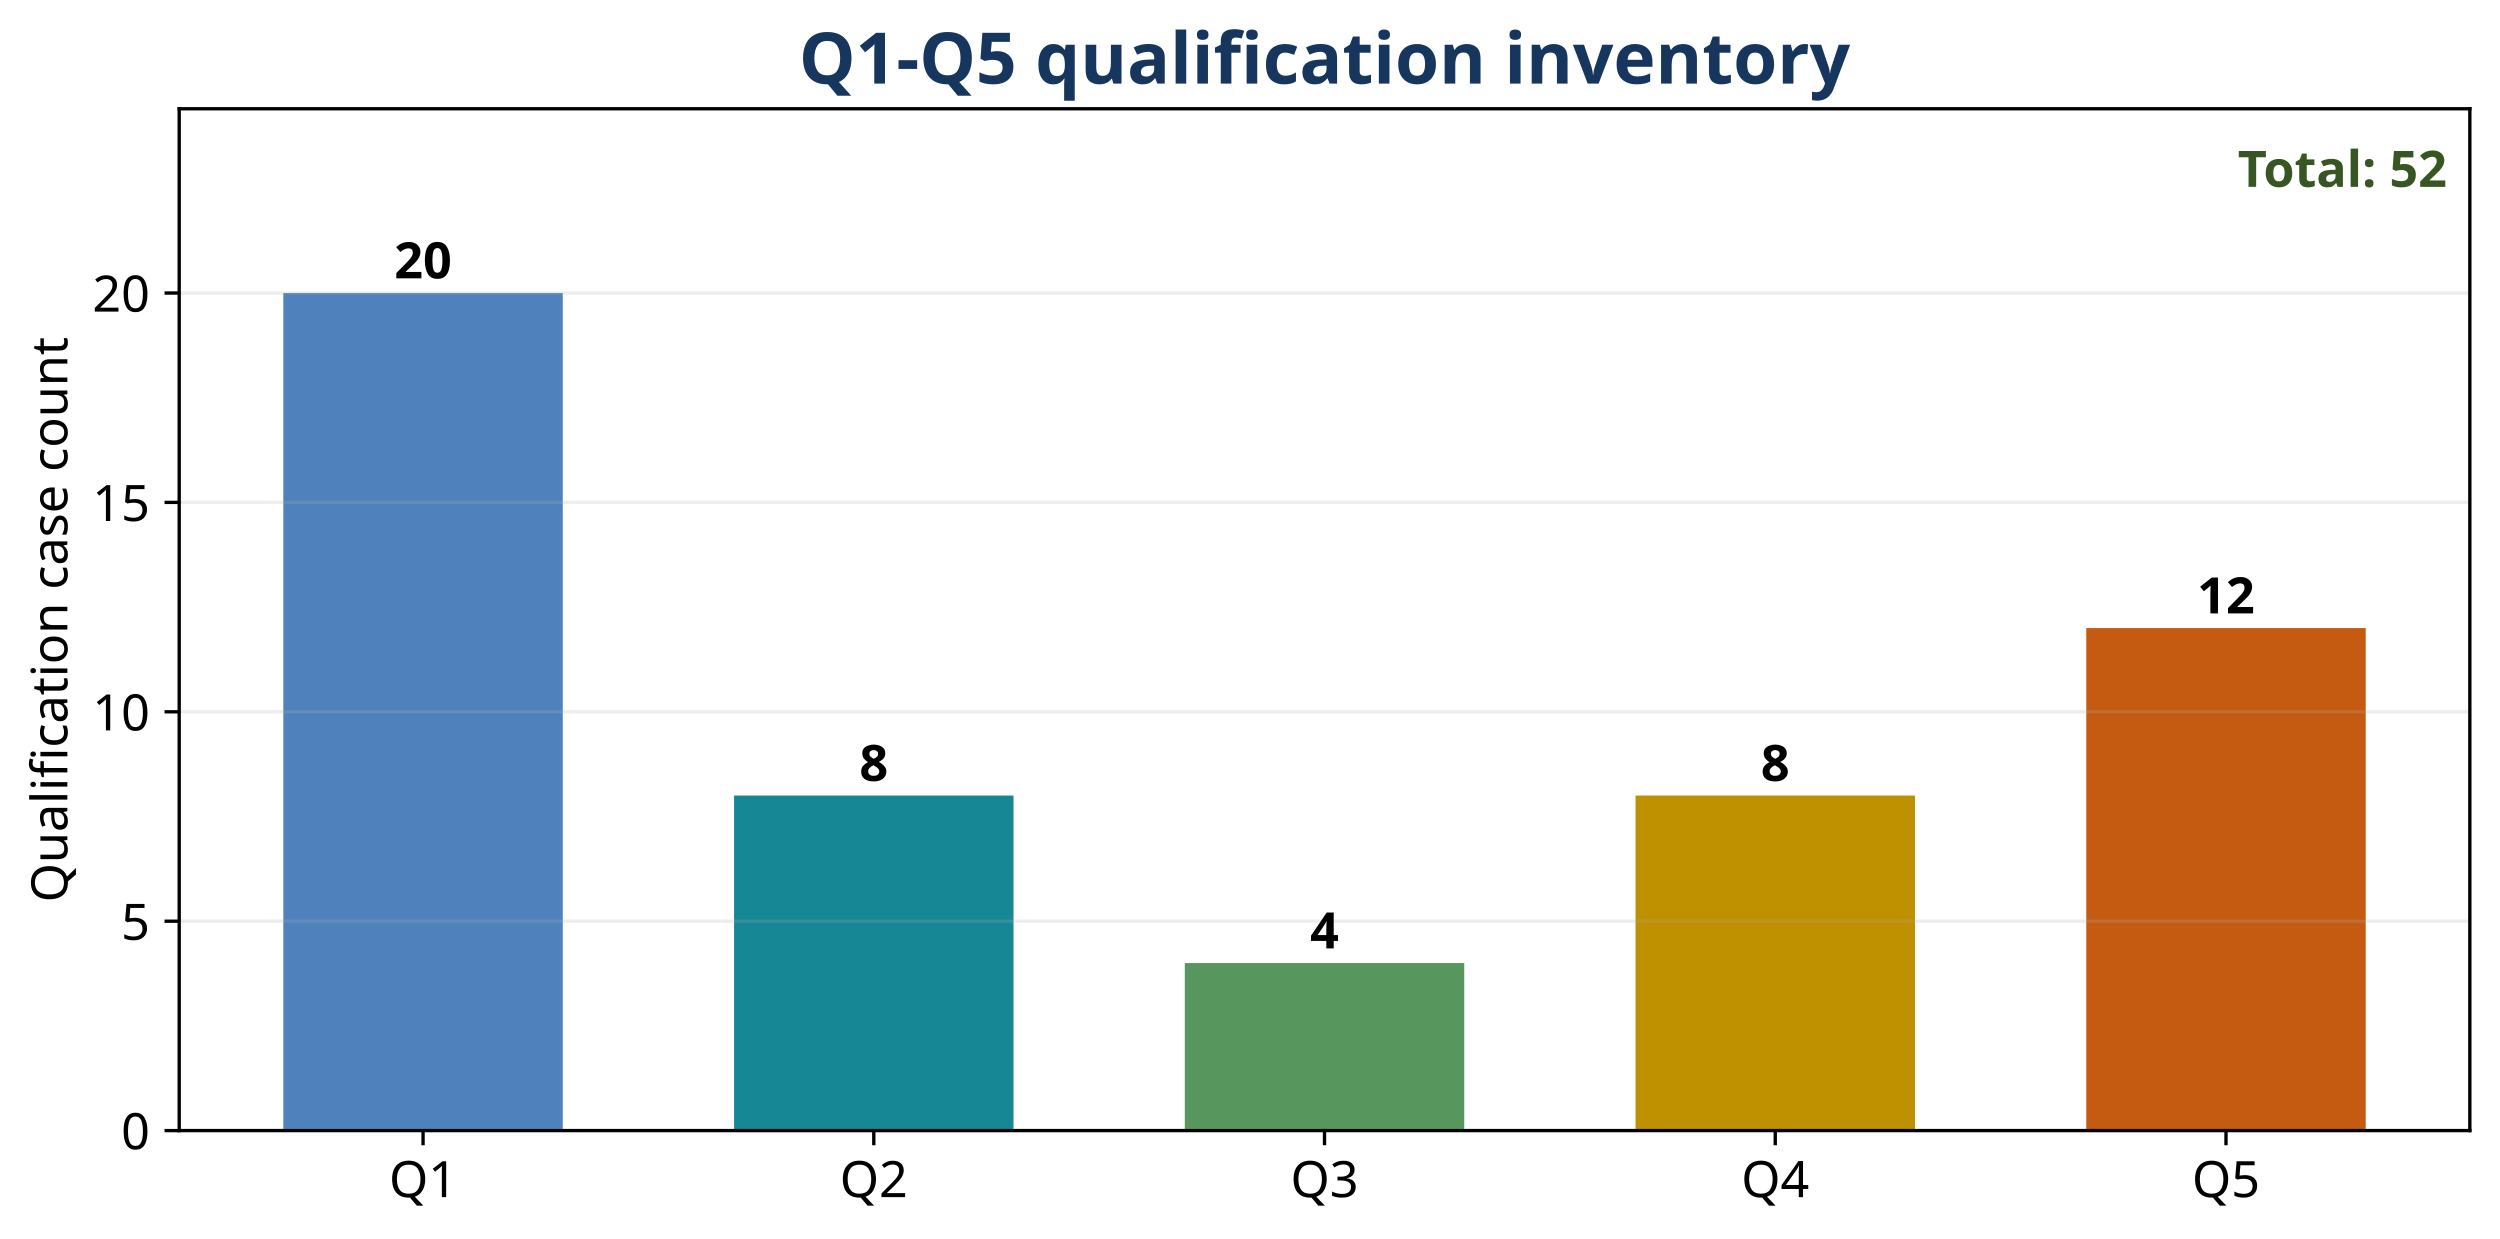
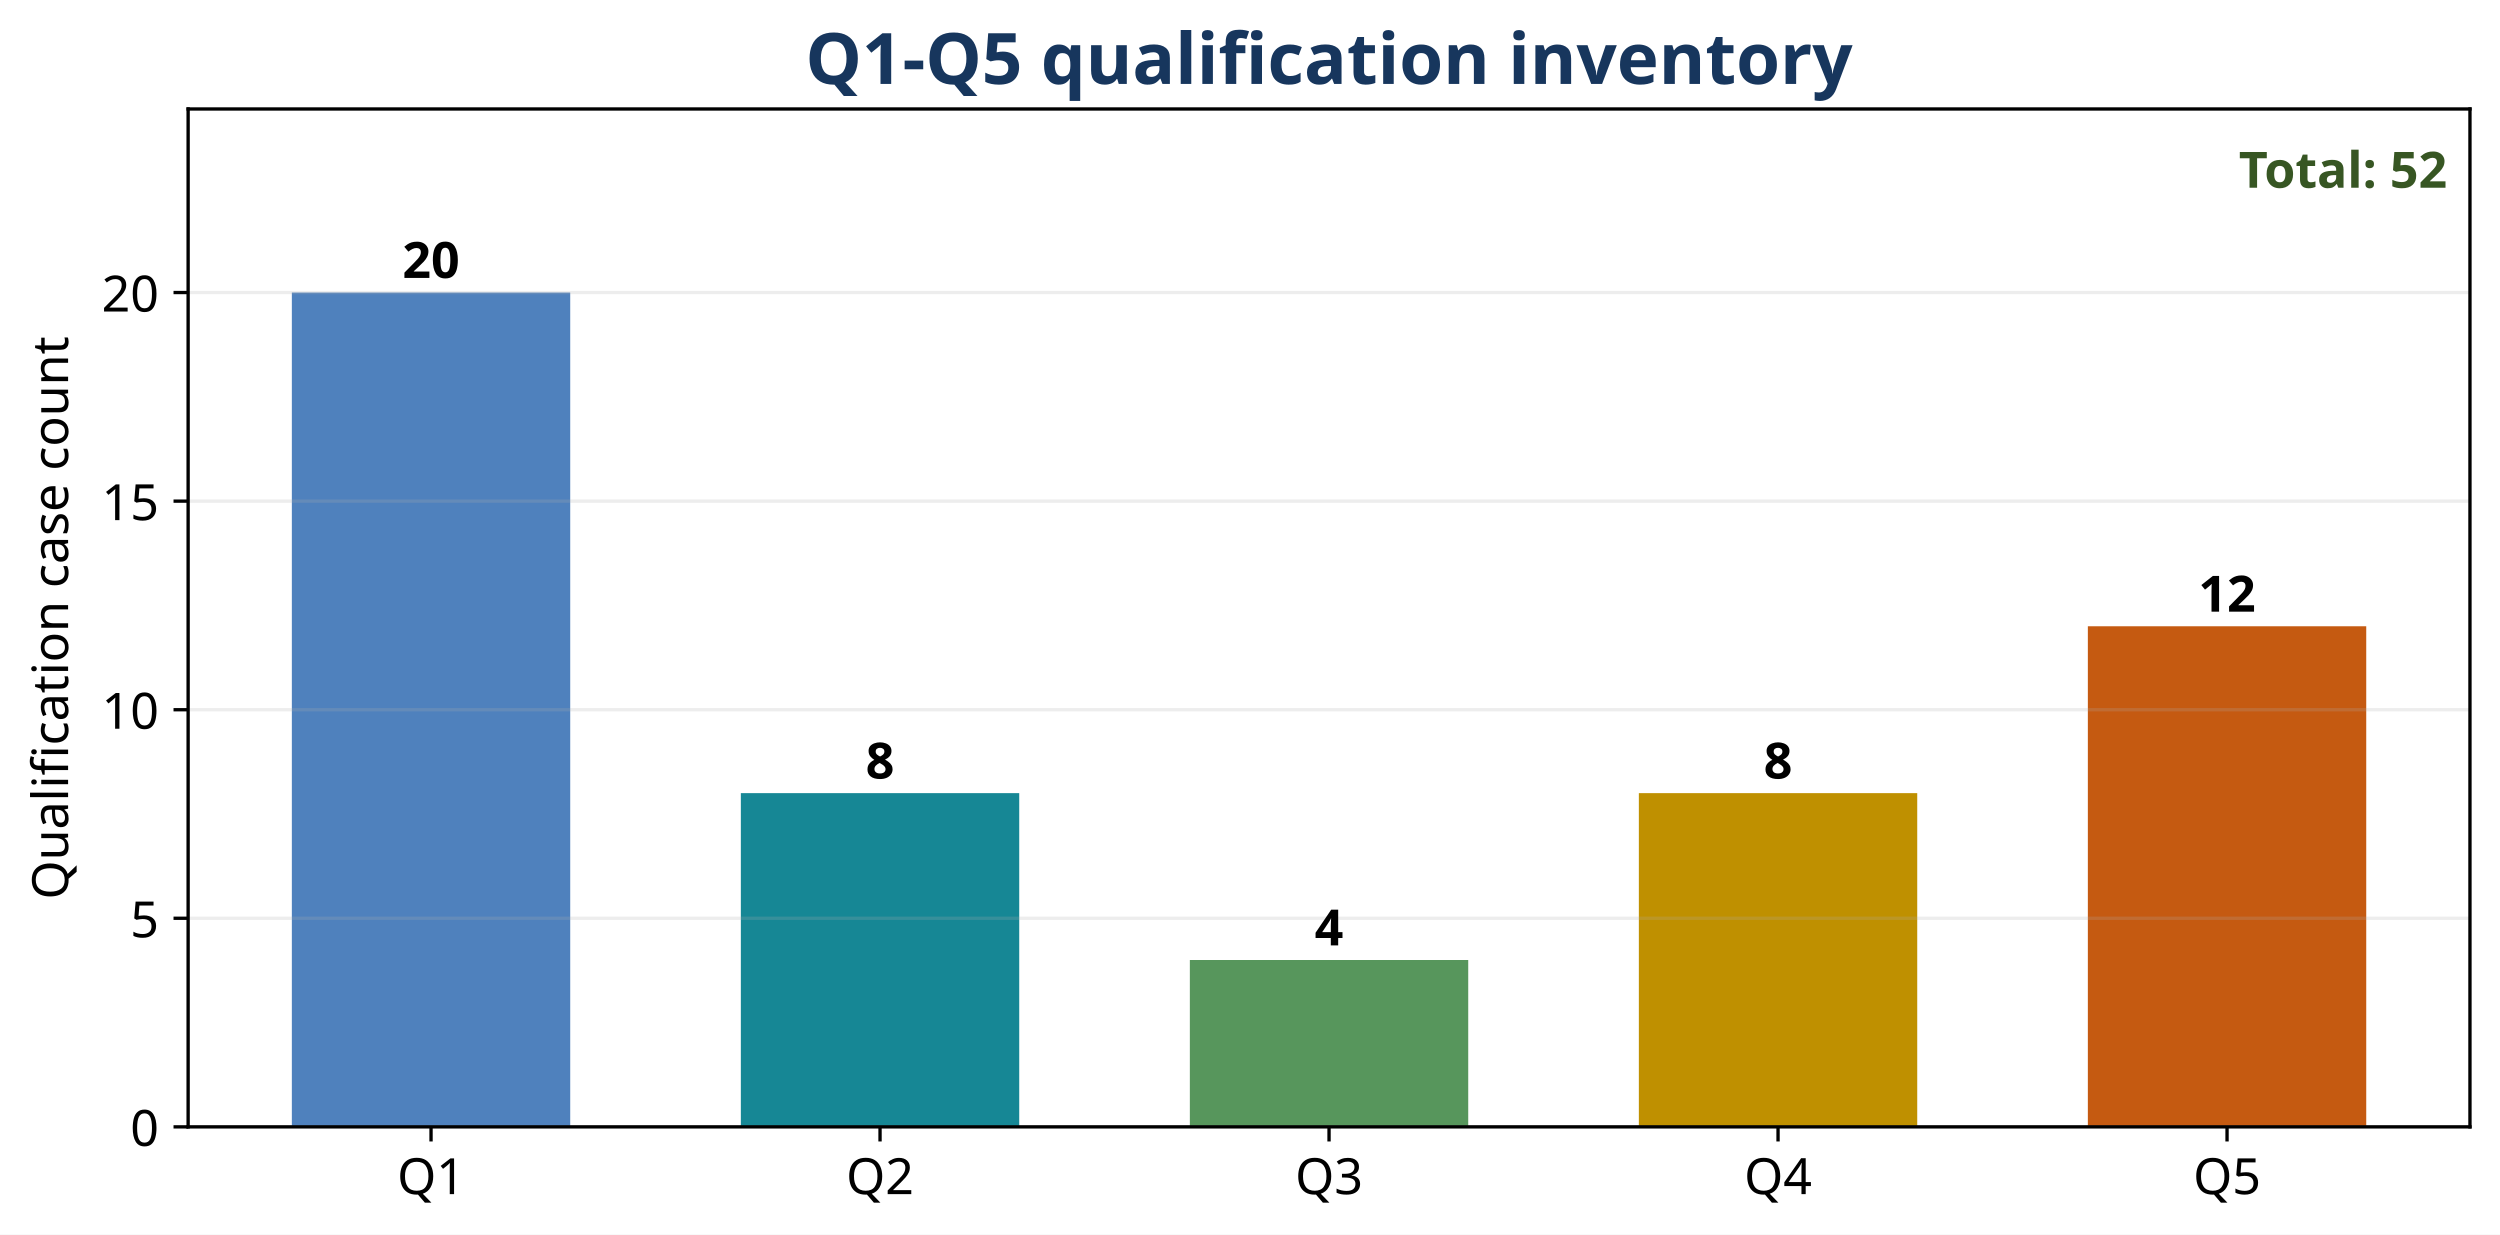
- <svg xmlns="http://www.w3.org/2000/svg" xmlns:xlink="http://www.w3.org/1999/xlink" width="596.821pt" height="295.746pt" viewBox="0 0 596.821 295.746" version="1.1">
+ <svg xmlns="http://www.w3.org/2000/svg" xmlns:xlink="http://www.w3.org/1999/xlink" width="599.124pt" height="295.867pt" viewBox="0 0 599.124 295.867" version="1.1">
  <defs>
    <style type="text/css">*{stroke-linejoin: round; stroke-linecap: butt}</style>
  </defs>
  <g id="figure_1">
    <g id="patch_1">
-       <path d="M 0 295.746 L 596.821 295.746 L 596.821 0 L 0 0 z " style="fill: #ffffff" />
+       <path d="M 0 295.867 L 599.124 295.867 L 599.124 0 L 0 0 z " style="fill: #ffffff" />
    </g>
    <g id="axes_1">
      <g id="patch_2">
-         <path d="M 42.781 269.902 L 589.621 269.902 L 589.621 25.966 L 42.781 25.966 z " style="fill: #ffffff" />
+         <path d="M 45.084 270.053 L 591.924 270.053 L 591.924 26.117 L 45.084 26.117 z " style="fill: #ffffff" />
      </g>
      <g id="patch_3">
-         <path d="M 67.638 269.902 L 134.352 269.902 L 134.352 69.954 L 67.638 69.954 z " clip-path="url(#p7fa89b58eb)" style="fill: #4f81bd" />
+         <path d="M 69.94 270.053 L 136.654 270.053 L 136.654 70.106 L 69.94 70.106 z " clip-path="url(#pe9a5095ea8)" style="fill: #4f81bd" />
      </g>
      <g id="patch_4">
-         <path d="M 175.241 269.902 L 241.955 269.902 L 241.955 189.923 L 175.241 189.923 z " clip-path="url(#p7fa89b58eb)" style="fill: #168795" />
+         <path d="M 177.543 270.053 L 244.257 270.053 L 244.257 190.074 L 177.543 190.074 z " clip-path="url(#pe9a5095ea8)" style="fill: #168795" />
      </g>
      <g id="patch_5">
-         <path d="M 282.844 269.902 L 349.558 269.902 L 349.558 229.912 L 282.844 229.912 z " clip-path="url(#p7fa89b58eb)" style="fill: #57965c" />
+         <path d="M 285.147 270.053 L 351.861 270.053 L 351.861 230.064 L 285.147 230.064 z " clip-path="url(#pe9a5095ea8)" style="fill: #57965c" />
      </g>
      <g id="patch_6">
-         <path d="M 390.448 269.902 L 457.162 269.902 L 457.162 189.923 L 390.448 189.923 z " clip-path="url(#p7fa89b58eb)" style="fill: #bf9000" />
+         <path d="M 392.75 270.053 L 459.464 270.053 L 459.464 190.074 L 392.75 190.074 z " clip-path="url(#pe9a5095ea8)" style="fill: #bf9000" />
      </g>
      <g id="patch_7">
-         <path d="M 498.051 269.902 L 564.765 269.902 L 564.765 149.933 L 498.051 149.933 z " clip-path="url(#p7fa89b58eb)" style="fill: #c55a11" />
+         <path d="M 500.353 270.053 L 567.067 270.053 L 567.067 150.085 L 500.353 150.085 z " clip-path="url(#pe9a5095ea8)" style="fill: #c55a11" />
      </g>
      <g id="matplotlib.axis_1">
        <g id="xtick_1">
          <g id="line2d_1">
            <defs>
              <path id="m8af672e390" d="M 0 0 L 0 3.5 " style="stroke: #000000; stroke-width: 0.8" />
            </defs>
            <g>
-               <use xlink:href="#m8af672e390" x="100.995" y="269.902" style="stroke: #000000; stroke-width: 0.8" />
+               <use xlink:href="#m8af672e390" x="103.297" y="270.053" style="stroke: #000000; stroke-width: 0.8" />
            </g>
          </g>
          <g id="text_1">
-             <text style="font: 12px 'Microsoft YaHei'; text-anchor: middle" x="100.995" y="285.786" transform="rotate(-0 100.9946 285.7857)">Q1</text>
+             <text style="font: 12px 'Microsoft YaHei'; text-anchor: middle" x="103.297" y="286.171" transform="rotate(-0 103.2971 286.1715)">Q1</text>
          </g>
        </g>
        <g id="xtick_2">
          <g id="line2d_2">
            <g>
-               <use xlink:href="#m8af672e390" x="208.598" y="269.902" style="stroke: #000000; stroke-width: 0.8" />
+               <use xlink:href="#m8af672e390" x="210.9" y="270.053" style="stroke: #000000; stroke-width: 0.8" />
            </g>
          </g>
          <g id="text_2">
-             <text style="font: 12px 'Microsoft YaHei'; text-anchor: middle" x="208.598" y="285.786" transform="rotate(-0 208.5979 285.7857)">Q2</text>
+             <text style="font: 12px 'Microsoft YaHei'; text-anchor: middle" x="210.9" y="286.171" transform="rotate(-0 210.9004 286.1715)">Q2</text>
          </g>
        </g>
        <g id="xtick_3">
          <g id="line2d_3">
            <g>
-               <use xlink:href="#m8af672e390" x="316.201" y="269.902" style="stroke: #000000; stroke-width: 0.8" />
+               <use xlink:href="#m8af672e390" x="318.504" y="270.053" style="stroke: #000000; stroke-width: 0.8" />
            </g>
          </g>
          <g id="text_3">
-             <text style="font: 12px 'Microsoft YaHei'; text-anchor: middle" x="316.201" y="285.786" transform="rotate(-0 316.2013 285.7857)">Q3</text>
+             <text style="font: 12px 'Microsoft YaHei'; text-anchor: middle" x="318.504" y="286.171" transform="rotate(-0 318.5038 286.1715)">Q3</text>
          </g>
        </g>
        <g id="xtick_4">
          <g id="line2d_4">
            <g>
-               <use xlink:href="#m8af672e390" x="423.805" y="269.902" style="stroke: #000000; stroke-width: 0.8" />
+               <use xlink:href="#m8af672e390" x="426.107" y="270.053" style="stroke: #000000; stroke-width: 0.8" />
            </g>
          </g>
          <g id="text_4">
-             <text style="font: 12px 'Microsoft YaHei'; text-anchor: middle" x="423.805" y="285.786" transform="rotate(-0 423.8046 285.7857)">Q4</text>
+             <text style="font: 12px 'Microsoft YaHei'; text-anchor: middle" x="426.107" y="286.171" transform="rotate(-0 426.1071 286.1715)">Q4</text>
          </g>
        </g>
        <g id="xtick_5">
          <g id="line2d_5">
            <g>
-               <use xlink:href="#m8af672e390" x="531.408" y="269.902" style="stroke: #000000; stroke-width: 0.8" />
+               <use xlink:href="#m8af672e390" x="533.71" y="270.053" style="stroke: #000000; stroke-width: 0.8" />
            </g>
          </g>
          <g id="text_5">
-             <text style="font: 12px 'Microsoft YaHei'; text-anchor: middle" x="531.408" y="285.786" transform="rotate(-0 531.4079 285.7857)">Q5</text>
+             <text style="font: 12px 'Microsoft YaHei'; text-anchor: middle" x="533.71" y="286.171" transform="rotate(-0 533.7104 286.1715)">Q5</text>
          </g>
        </g>
      </g>
      <g id="matplotlib.axis_2">
        <g id="ytick_1">
          <g id="line2d_6">
-             <path d="M 42.781 269.902 L 589.621 269.902 " clip-path="url(#p7fa89b58eb)" style="fill: none; stroke: #b0b0b0; stroke-opacity: 0.22; stroke-width: 0.8; stroke-linecap: square" />
+             <path d="M 45.084 270.053 L 591.924 270.053 " clip-path="url(#pe9a5095ea8)" style="fill: none; stroke: #b0b0b0; stroke-opacity: 0.22; stroke-width: 0.8; stroke-linecap: square" />
          </g>
          <g id="line2d_7">
            <defs>
              <path id="mcc2cfc7c0e" d="M 0 0 L -3.5 0 " style="stroke: #000000; stroke-width: 0.8" />
            </defs>
            <g>
-               <use xlink:href="#mcc2cfc7c0e" x="42.781" y="269.902" style="stroke: #000000; stroke-width: 0.8" />
+               <use xlink:href="#mcc2cfc7c0e" x="45.084" y="270.053" style="stroke: #000000; stroke-width: 0.8" />
            </g>
          </g>
          <g id="text_6">
-             <text style="font: 12px 'Microsoft YaHei'; text-anchor: end" x="35.781" y="274.344" transform="rotate(-0 35.78125 274.3438)">0</text>
+             <text style="font: 12px 'Microsoft YaHei'; text-anchor: end" x="38.084" y="274.612" transform="rotate(-0 38.08375 274.6124)">0</text>
          </g>
        </g>
        <g id="ytick_2">
          <g id="line2d_8">
-             <path d="M 42.781 219.915 L 589.621 219.915 " clip-path="url(#p7fa89b58eb)" style="fill: none; stroke: #b0b0b0; stroke-opacity: 0.22; stroke-width: 0.8; stroke-linecap: square" />
+             <path d="M 45.084 220.066 L 591.924 220.066 " clip-path="url(#pe9a5095ea8)" style="fill: none; stroke: #b0b0b0; stroke-opacity: 0.22; stroke-width: 0.8; stroke-linecap: square" />
          </g>
          <g id="line2d_9">
            <g>
-               <use xlink:href="#mcc2cfc7c0e" x="42.781" y="219.915" style="stroke: #000000; stroke-width: 0.8" />
+               <use xlink:href="#mcc2cfc7c0e" x="45.084" y="220.066" style="stroke: #000000; stroke-width: 0.8" />
            </g>
          </g>
          <g id="text_7">
-             <text style="font: 12px 'Microsoft YaHei'; text-anchor: end" x="35.781" y="224.357" transform="rotate(-0 35.78125 224.3569)">5</text>
+             <text style="font: 12px 'Microsoft YaHei'; text-anchor: end" x="38.084" y="224.626" transform="rotate(-0 38.08375 224.6255)">5</text>
          </g>
        </g>
        <g id="ytick_3">
          <g id="line2d_10">
-             <path d="M 42.781 169.928 L 589.621 169.928 " clip-path="url(#p7fa89b58eb)" style="fill: none; stroke: #b0b0b0; stroke-opacity: 0.22; stroke-width: 0.8; stroke-linecap: square" />
+             <path d="M 45.084 170.08 L 591.924 170.08 " clip-path="url(#pe9a5095ea8)" style="fill: none; stroke: #b0b0b0; stroke-opacity: 0.22; stroke-width: 0.8; stroke-linecap: square" />
          </g>
          <g id="line2d_11">
            <g>
-               <use xlink:href="#mcc2cfc7c0e" x="42.781" y="169.928" style="stroke: #000000; stroke-width: 0.8" />
+               <use xlink:href="#mcc2cfc7c0e" x="45.084" y="170.08" style="stroke: #000000; stroke-width: 0.8" />
            </g>
          </g>
          <g id="text_8">
-             <text style="font: 12px 'Microsoft YaHei'; text-anchor: end" x="35.781" y="174.37" transform="rotate(-0 35.78125 174.37)">10</text>
+             <text style="font: 12px 'Microsoft YaHei'; text-anchor: end" x="38.084" y="174.639" transform="rotate(-0 38.08375 174.6386)">10</text>
          </g>
        </g>
        <g id="ytick_4">
          <g id="line2d_12">
-             <path d="M 42.781 119.941 L 589.621 119.941 " clip-path="url(#p7fa89b58eb)" style="fill: none; stroke: #b0b0b0; stroke-opacity: 0.22; stroke-width: 0.8; stroke-linecap: square" />
+             <path d="M 45.084 120.093 L 591.924 120.093 " clip-path="url(#pe9a5095ea8)" style="fill: none; stroke: #b0b0b0; stroke-opacity: 0.22; stroke-width: 0.8; stroke-linecap: square" />
          </g>
          <g id="line2d_13">
            <g>
-               <use xlink:href="#mcc2cfc7c0e" x="42.781" y="119.941" style="stroke: #000000; stroke-width: 0.8" />
+               <use xlink:href="#mcc2cfc7c0e" x="45.084" y="120.093" style="stroke: #000000; stroke-width: 0.8" />
            </g>
          </g>
          <g id="text_9">
-             <text style="font: 12px 'Microsoft YaHei'; text-anchor: end" x="35.781" y="124.383" transform="rotate(-0 35.78125 124.3832)">15</text>
+             <text style="font: 12px 'Microsoft YaHei'; text-anchor: end" x="38.084" y="124.652" transform="rotate(-0 38.08375 124.6518)">15</text>
          </g>
        </g>
        <g id="ytick_5">
          <g id="line2d_14">
-             <path d="M 42.781 69.954 L 589.621 69.954 " clip-path="url(#p7fa89b58eb)" style="fill: none; stroke: #b0b0b0; stroke-opacity: 0.22; stroke-width: 0.8; stroke-linecap: square" />
+             <path d="M 45.084 70.106 L 591.924 70.106 " clip-path="url(#pe9a5095ea8)" style="fill: none; stroke: #b0b0b0; stroke-opacity: 0.22; stroke-width: 0.8; stroke-linecap: square" />
          </g>
          <g id="line2d_15">
            <g>
-               <use xlink:href="#mcc2cfc7c0e" x="42.781" y="69.954" style="stroke: #000000; stroke-width: 0.8" />
+               <use xlink:href="#mcc2cfc7c0e" x="45.084" y="70.106" style="stroke: #000000; stroke-width: 0.8" />
            </g>
          </g>
          <g id="text_10">
-             <text style="font: 12px 'Microsoft YaHei'; text-anchor: end" x="35.781" y="74.396" transform="rotate(-0 35.78125 74.39627)">20</text>
+             <text style="font: 12px 'Microsoft YaHei'; text-anchor: end" x="38.084" y="74.665" transform="rotate(-0 38.08375 74.66487)">20</text>
          </g>
        </g>
        <g id="text_11">
-           <text style="font: 12px 'Microsoft YaHei'; text-anchor: middle" x="16.084" y="147.934" transform="rotate(-90 16.08375 147.9339)">Qualification case count</text>
+           <text style="font: 12px 'Microsoft YaHei'; text-anchor: middle" x="16.318" y="148.085" transform="rotate(-90 16.31812 148.0853)">Qualification case count</text>
        </g>
      </g>
      <g id="patch_8">
-         <path d="M 42.781 269.902 L 42.781 25.966 " style="fill: none; stroke: #000000; stroke-width: 0.8; stroke-linejoin: miter; stroke-linecap: square" />
+         <path d="M 45.084 270.053 L 45.084 26.117 " style="fill: none; stroke: #000000; stroke-width: 0.8; stroke-linejoin: miter; stroke-linecap: square" />
      </g>
      <g id="patch_9">
-         <path d="M 589.621 269.902 L 589.621 25.966 " style="fill: none; stroke: #000000; stroke-width: 0.8; stroke-linejoin: miter; stroke-linecap: square" />
+         <path d="M 591.924 270.053 L 591.924 26.117 " style="fill: none; stroke: #000000; stroke-width: 0.8; stroke-linejoin: miter; stroke-linecap: square" />
      </g>
      <g id="patch_10">
-         <path d="M 42.781 269.902 L 589.621 269.902 " style="fill: none; stroke: #000000; stroke-width: 0.8; stroke-linejoin: miter; stroke-linecap: square" />
+         <path d="M 45.084 270.053 L 591.924 270.053 " style="fill: none; stroke: #000000; stroke-width: 0.8; stroke-linejoin: miter; stroke-linecap: square" />
      </g>
      <g id="patch_11">
-         <path d="M 42.781 25.966 L 589.621 25.966 " style="fill: none; stroke: #000000; stroke-width: 0.8; stroke-linejoin: miter; stroke-linecap: square" />
+         <path d="M 45.084 26.117 L 591.924 26.117 " style="fill: none; stroke: #000000; stroke-width: 0.8; stroke-linejoin: miter; stroke-linecap: square" />
      </g>
      <g id="text_12">
-         <text style="font: 700 12px 'Microsoft YaHei'; text-anchor: middle" x="100.995" y="66.455" transform="rotate(-0 100.9946 66.45531)">20</text>
+         <text style="font: 700 12px 'Microsoft YaHei'; text-anchor: middle" x="103.297" y="66.607" transform="rotate(-0 103.2971 66.60672)">20</text>
      </g>
      <g id="text_13">
-         <text style="font: 700 12px 'Microsoft YaHei'; text-anchor: middle" x="208.598" y="186.424" transform="rotate(-0 208.5979 186.4238)">8</text>
+         <text style="font: 700 12px 'Microsoft YaHei'; text-anchor: middle" x="210.9" y="186.575" transform="rotate(-0 210.9004 186.5752)">8</text>
      </g>
      <g id="text_14">
-         <text style="font: 700 12px 'Microsoft YaHei'; text-anchor: middle" x="316.201" y="226.413" transform="rotate(-0 316.2013 226.4133)">4</text>
+         <text style="font: 700 12px 'Microsoft YaHei'; text-anchor: middle" x="318.504" y="226.565" transform="rotate(-0 318.5038 226.5648)">4</text>
      </g>
      <g id="text_15">
-         <text style="font: 700 12px 'Microsoft YaHei'; text-anchor: middle" x="423.805" y="186.424" transform="rotate(-0 423.8046 186.4238)">8</text>
+         <text style="font: 700 12px 'Microsoft YaHei'; text-anchor: middle" x="426.107" y="186.575" transform="rotate(-0 426.1071 186.5752)">8</text>
      </g>
      <g id="text_16">
-         <text style="font: 700 12px 'Microsoft YaHei'; text-anchor: middle" x="531.408" y="146.434" transform="rotate(-0 531.4079 146.4343)">12</text>
+         <text style="font: 700 12px 'Microsoft YaHei'; text-anchor: middle" x="533.71" y="146.586" transform="rotate(-0 533.7104 146.5857)">12</text>
      </g>
      <g id="text_17">
-         <text style="fill: #375623; font: 700 12px 'Microsoft YaHei'; text-anchor: end" x="584.153" y="44.607" transform="rotate(-0 584.1528 44.60713)">Total: 52</text>
+         <text style="fill: #375623; font: 700 12px 'Microsoft YaHei'; text-anchor: end" x="586.455" y="44.993" transform="rotate(-0 586.4553 44.99291)">Total: 52</text>
      </g>
      <g id="text_18">
-         <text style="fill: #17365d; font: 700 17px 'Microsoft YaHei'; text-anchor: middle" x="316.201" y="19.966" transform="rotate(-0 316.2013 19.96594)">Q1-Q5 qualification inventory</text>
+         <text style="fill: #17365d; font: 700 17px 'Microsoft YaHei'; text-anchor: middle" x="318.504" y="20.117" transform="rotate(-0 318.5038 20.11734)">Q1-Q5 qualification inventory</text>
      </g>
    </g>
  </g>
  <defs>
-     <clipPath id="p7fa89b58eb">
-       <rect x="42.781" y="25.966" width="546.84" height="243.936" />
+     <clipPath id="pe9a5095ea8">
+       <rect x="45.084" y="26.117" width="546.84" height="243.936" />
    </clipPath>
  </defs>
</svg>
